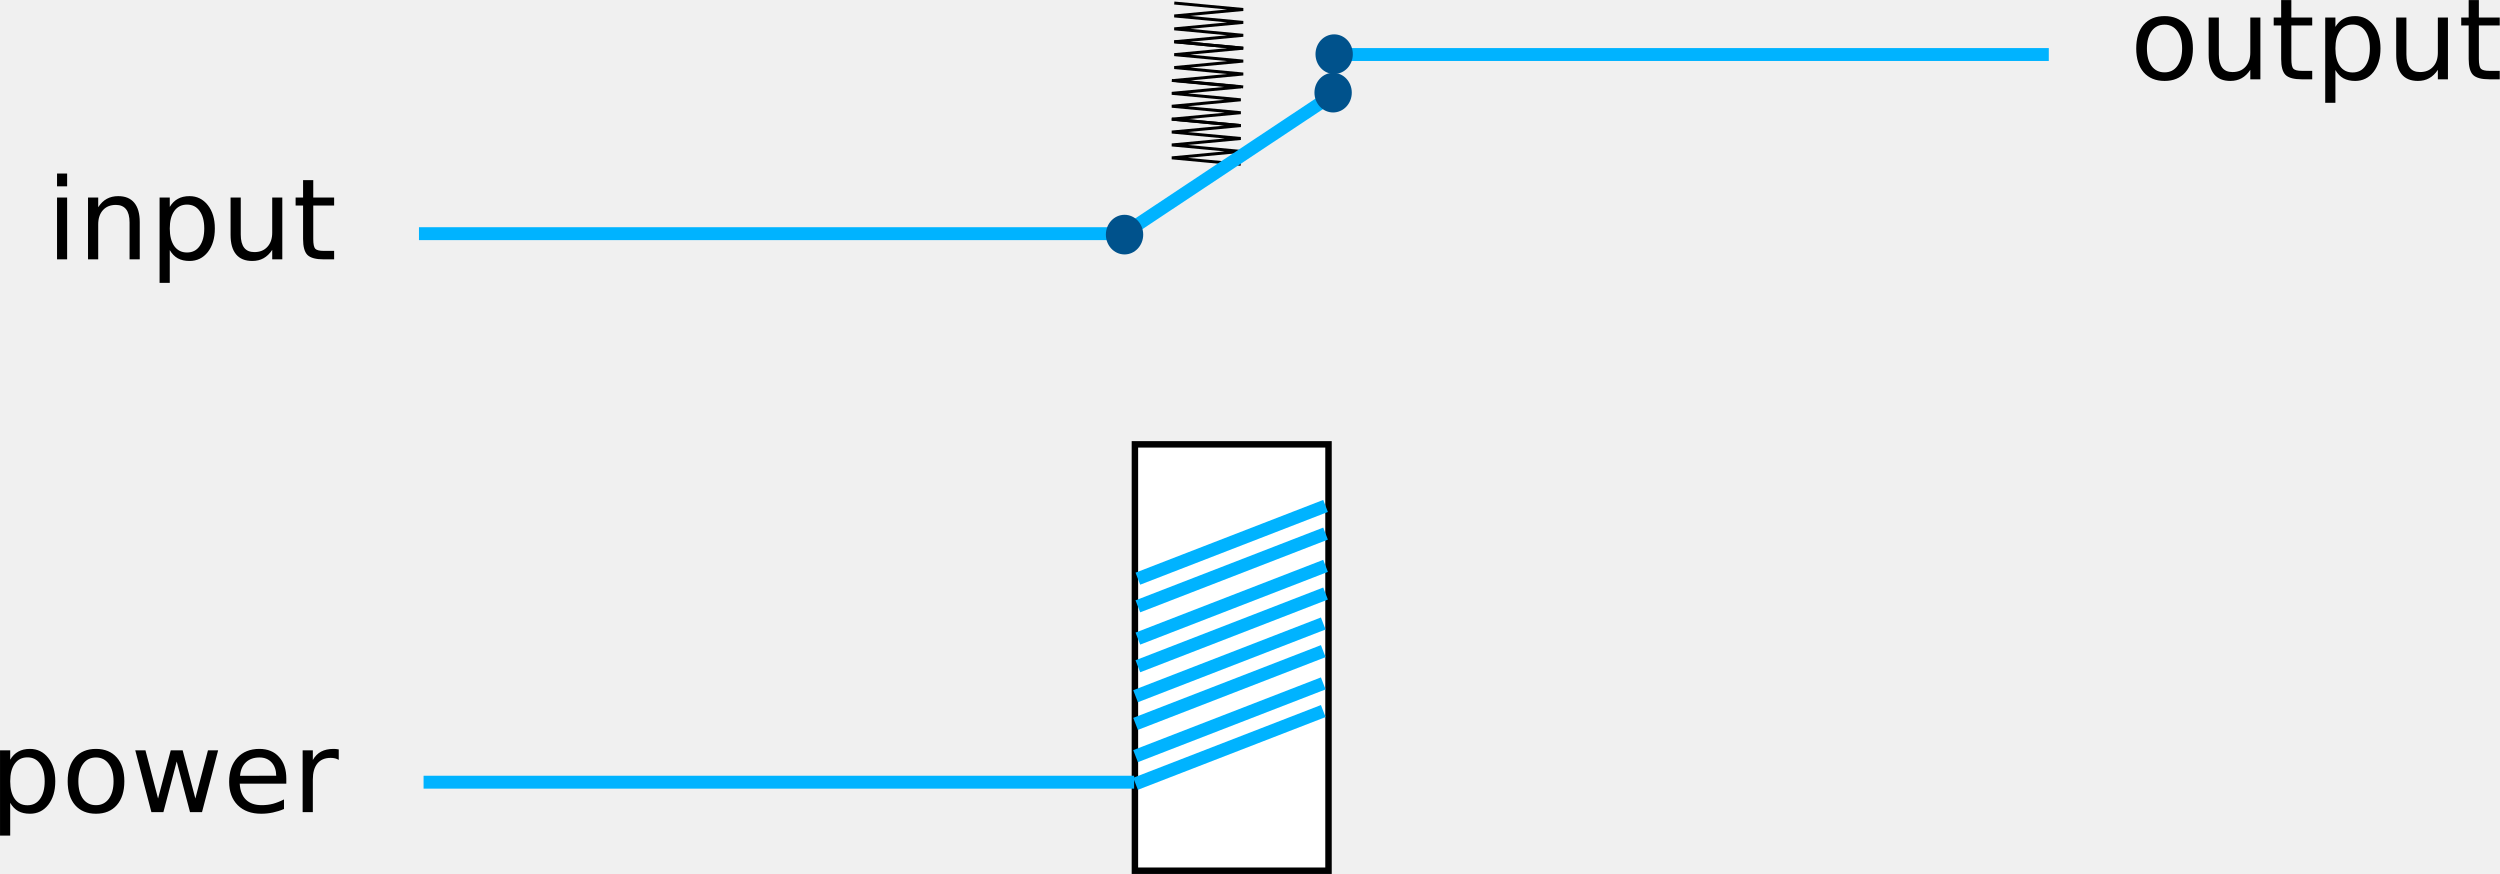
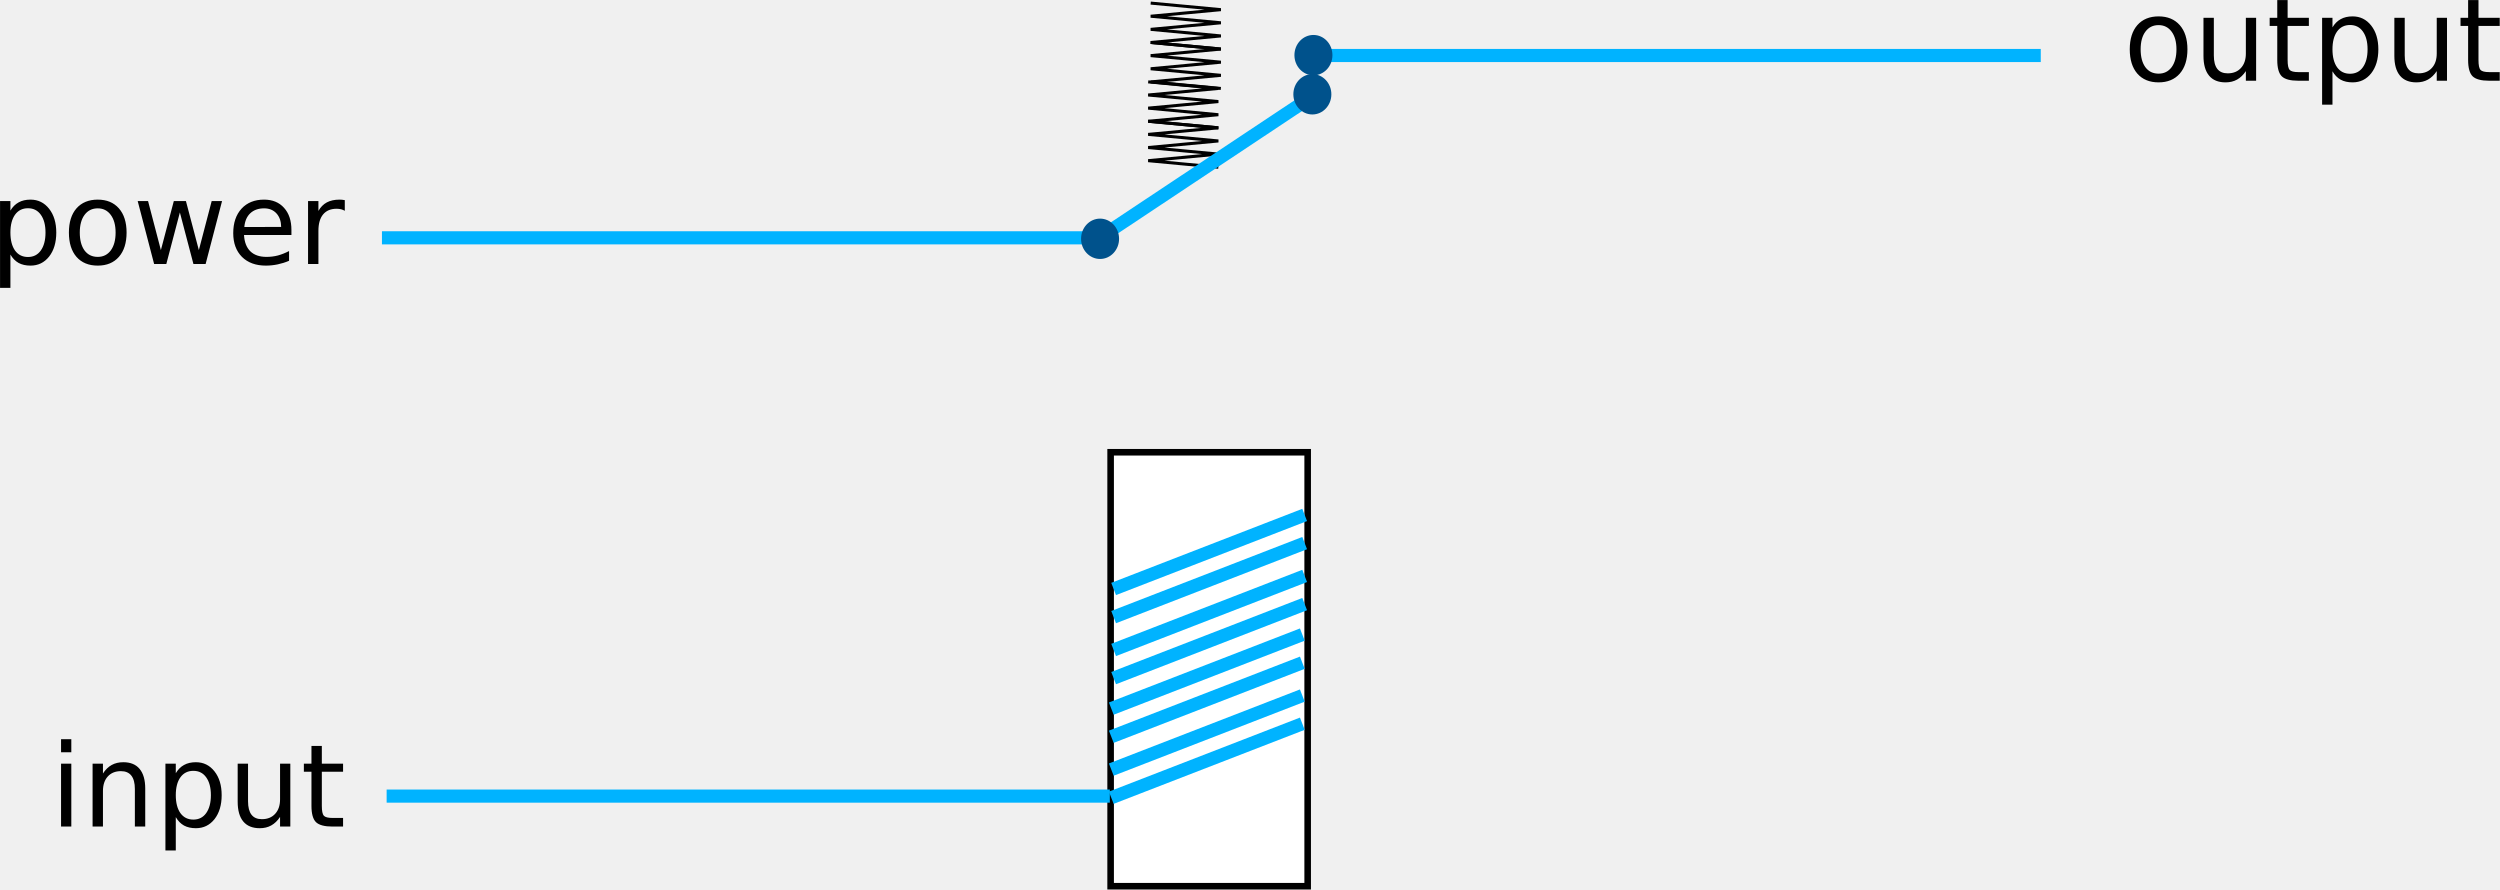
- <svg xmlns="http://www.w3.org/2000/svg" width="109.333mm" height="38.221mm" viewBox="0 0 387.399 135.428" id="svg4168" version="1.1">
+ <svg xmlns="http://www.w3.org/2000/svg" width="107.422mm" height="38.221mm" viewBox="0 0 380.63 135.428" id="svg4168" version="1.1">
  <defs id="defs4170" />
-   <g id="layer1" transform="translate(-134.1141,-413.0997)">
+   <g id="layer1" transform="translate(-140.884,-413.0997)">
    <path style="fill:none;fill-rule:evenodd;stroke:#000000;stroke-width:0.462px;stroke-linecap:butt;stroke-linejoin:miter;stroke-opacity:1" d="m 315.698,425.564 10.681,1 -10.681,1 10.681,1 -10.681,1 10.681,1 -10.681,1 10.681,1" id="path4243" />
    <path style="fill:none;fill-rule:evenodd;stroke:#000000;stroke-width:0.462px;stroke-linecap:butt;stroke-linejoin:miter;stroke-opacity:1" d="m 315.698,431.561 10.681,1 -10.681,1 10.681,1 -10.681,1 10.681,1 -10.681,1 10.681,1" id="path4243-5" />
    <path style="fill:none;fill-rule:evenodd;stroke:#000000;stroke-width:0.462px;stroke-linecap:butt;stroke-linejoin:miter;stroke-opacity:1" d="m 316.079,413.57 10.681,1 -10.681,1 10.681,1 -10.681,1 10.681,1 -10.681,1 10.681,1" id="path4243-3" />
    <path style="fill:none;fill-rule:evenodd;stroke:#000000;stroke-width:0.462px;stroke-linecap:butt;stroke-linejoin:miter;stroke-opacity:1" d="m 316.079,419.567 10.681,1 -10.681,1 10.681,1 -10.681,1 10.681,1 -10.681,1 10.681,1" id="path4243-5-5" />
    <path style="fill:none;fill-rule:evenodd;stroke:#00b3ff;stroke-width:2;stroke-linecap:butt;stroke-linejoin:miter;stroke-miterlimit:4;stroke-dasharray:none;stroke-opacity:1" d="M 340.919,427.612 307.967,449.515" id="path4189" />
    <path style="fill:none;fill-rule:evenodd;stroke:#00b3ff;stroke-width:2;stroke-linecap:butt;stroke-linejoin:miter;stroke-miterlimit:4;stroke-dasharray:none;stroke-opacity:1" d="m 199.036,449.308 110.107,0" id="path4138" />
    <path style="fill:none;fill-rule:evenodd;stroke:#00b3ff;stroke-width:2;stroke-linecap:butt;stroke-linejoin:miter;stroke-miterlimit:4;stroke-dasharray:none;stroke-opacity:1" d="m 341.488,421.549 110.107,0" id="path4138-3" />
    <ellipse style="fill:#00528c;fill-opacity:1;stroke:#00528c;stroke-width:0.576;stroke-miterlimit:4;stroke-dasharray:none;stroke-opacity:1" id="path4170" cx="308.372" cy="449.456" rx="2.605" ry="2.784" />
    <ellipse style="fill:#00528c;fill-opacity:1;stroke:#00528c;stroke-width:0.576;stroke-miterlimit:4;stroke-dasharray:none;stroke-opacity:1" id="path4170-6" cx="340.856" cy="421.494" rx="2.605" ry="2.784" />
    <ellipse style="fill:#00528c;fill-opacity:1;stroke:#00528c;stroke-width:0.576;stroke-miterlimit:4;stroke-dasharray:none;stroke-opacity:1" id="path4170-6-7" cx="340.693" cy="427.456" rx="2.605" ry="2.784" />
    <rect style="fill:#ffffff;fill-opacity:1;stroke:#000000;stroke-width:1;stroke-miterlimit:4;stroke-dasharray:none;stroke-opacity:1" id="rect4278" width="30" height="66.071" x="309.979" y="481.956" />
    <path style="fill:none;fill-rule:evenodd;stroke:#00b3ff;stroke-width:2;stroke-linecap:butt;stroke-linejoin:miter;stroke-miterlimit:4;stroke-dasharray:none;stroke-opacity:1" d="m 310.436,502.771 29.086,-11.271" id="path4280" />
    <path style="fill:none;fill-rule:evenodd;stroke:#00b3ff;stroke-width:2;stroke-linecap:butt;stroke-linejoin:miter;stroke-miterlimit:4;stroke-dasharray:none;stroke-opacity:1" d="m 310.436,507.056 29.086,-11.271" id="path4280-6" />
    <path style="fill:none;fill-rule:evenodd;stroke:#00b3ff;stroke-width:2;stroke-linecap:butt;stroke-linejoin:miter;stroke-miterlimit:4;stroke-dasharray:none;stroke-opacity:1" d="m 310.436,512.056 29.086,-11.271" id="path4280-2" />
    <path style="fill:none;fill-rule:evenodd;stroke:#00b3ff;stroke-width:2;stroke-linecap:butt;stroke-linejoin:miter;stroke-miterlimit:4;stroke-dasharray:none;stroke-opacity:1" d="m 310.436,516.342 29.086,-11.271" id="path4280-6-9" />
    <path style="fill:none;fill-rule:evenodd;stroke:#00b3ff;stroke-width:2;stroke-linecap:butt;stroke-linejoin:miter;stroke-miterlimit:4;stroke-dasharray:none;stroke-opacity:1" d="m 310.079,520.985 29.086,-11.271" id="path4280-1" />
    <path style="fill:none;fill-rule:evenodd;stroke:#00b3ff;stroke-width:2;stroke-linecap:butt;stroke-linejoin:miter;stroke-miterlimit:4;stroke-dasharray:none;stroke-opacity:1" d="m 310.079,525.271 29.086,-11.271" id="path4280-6-2" />
    <path style="fill:none;fill-rule:evenodd;stroke:#00b3ff;stroke-width:2;stroke-linecap:butt;stroke-linejoin:miter;stroke-miterlimit:4;stroke-dasharray:none;stroke-opacity:1" d="m 310.079,530.27 29.086,-11.271" id="path4280-2-7" />
    <path style="fill:none;fill-rule:evenodd;stroke:#00b3ff;stroke-width:2;stroke-linecap:butt;stroke-linejoin:miter;stroke-miterlimit:4;stroke-dasharray:none;stroke-opacity:1" d="m 310.079,534.556 29.086,-11.271" id="path4280-6-9-0" />
    <path style="fill:none;fill-rule:evenodd;stroke:#00b3ff;stroke-width:2;stroke-linecap:butt;stroke-linejoin:miter;stroke-miterlimit:4;stroke-dasharray:none;stroke-opacity:1" d="m 199.75,534.308 110.107,0" id="path4138-9" />
-     <text xml:space="preserve" style="font-style:normal;font-variant:normal;font-weight:normal;font-stretch:normal;font-size:17.5px;line-height:125%;font-family:'DejaVu Sans';-inkscape-font-specification:'DejaVu Sans';letter-spacing:0px;word-spacing:0px;fill:#000000;fill-opacity:1;stroke:none;stroke-width:1px;stroke-linecap:butt;stroke-linejoin:miter;stroke-opacity:1" x="141.295" y="453.288" id="text4354">
-       <tspan id="tspan4356" x="141.295" y="453.288">input</tspan>
+     <text xml:space="preserve" style="font-style:normal;font-variant:normal;font-weight:normal;font-stretch:normal;font-size:17.5px;line-height:125%;font-family:'DejaVu Sans';-inkscape-font-specification:'DejaVu Sans';letter-spacing:0px;word-spacing:0px;fill:#000000;fill-opacity:1;stroke:none;stroke-width:1px;stroke-linecap:butt;stroke-linejoin:miter;stroke-opacity:1" x="139.295" y="453.288" id="text4354">
+       <tspan id="tspan4356" x="139.295" y="453.288">power</tspan>
    </text>
    <text xml:space="preserve" style="font-style:normal;font-variant:normal;font-weight:normal;font-stretch:normal;font-size:17.5px;line-height:125%;font-family:'DejaVu Sans';-inkscape-font-specification:'DejaVu Sans';letter-spacing:0px;word-spacing:0px;fill:#000000;fill-opacity:1;stroke:none;stroke-width:1px;stroke-linecap:butt;stroke-linejoin:miter;stroke-opacity:1" x="464.177" y="425.387" id="text4354-3">
      <tspan id="tspan4356-8" x="464.177" y="425.387">output</tspan>
    </text>
-     <text xml:space="preserve" style="font-style:normal;font-variant:normal;font-weight:normal;font-stretch:normal;font-size:17.5px;line-height:125%;font-family:'DejaVu Sans';-inkscape-font-specification:'DejaVu Sans';letter-spacing:0px;word-spacing:0px;fill:#000000;fill-opacity:1;stroke:none;stroke-width:1px;stroke-linecap:butt;stroke-linejoin:miter;stroke-opacity:1" x="132.525" y="538.948" id="text4354-2">
-       <tspan id="tspan4356-3" x="132.525" y="538.948">power</tspan>
+     <text xml:space="preserve" style="font-style:normal;font-variant:normal;font-weight:normal;font-stretch:normal;font-size:17.5px;line-height:125%;font-family:'DejaVu Sans';-inkscape-font-specification:'DejaVu Sans';letter-spacing:0px;word-spacing:0px;fill:#000000;fill-opacity:1;stroke:none;stroke-width:1px;stroke-linecap:butt;stroke-linejoin:miter;stroke-opacity:1" x="148.525" y="538.948" id="text4354-2">
+       <tspan id="tspan4356-3" x="148.525" y="538.948">input</tspan>
    </text>
  </g>
</svg>
